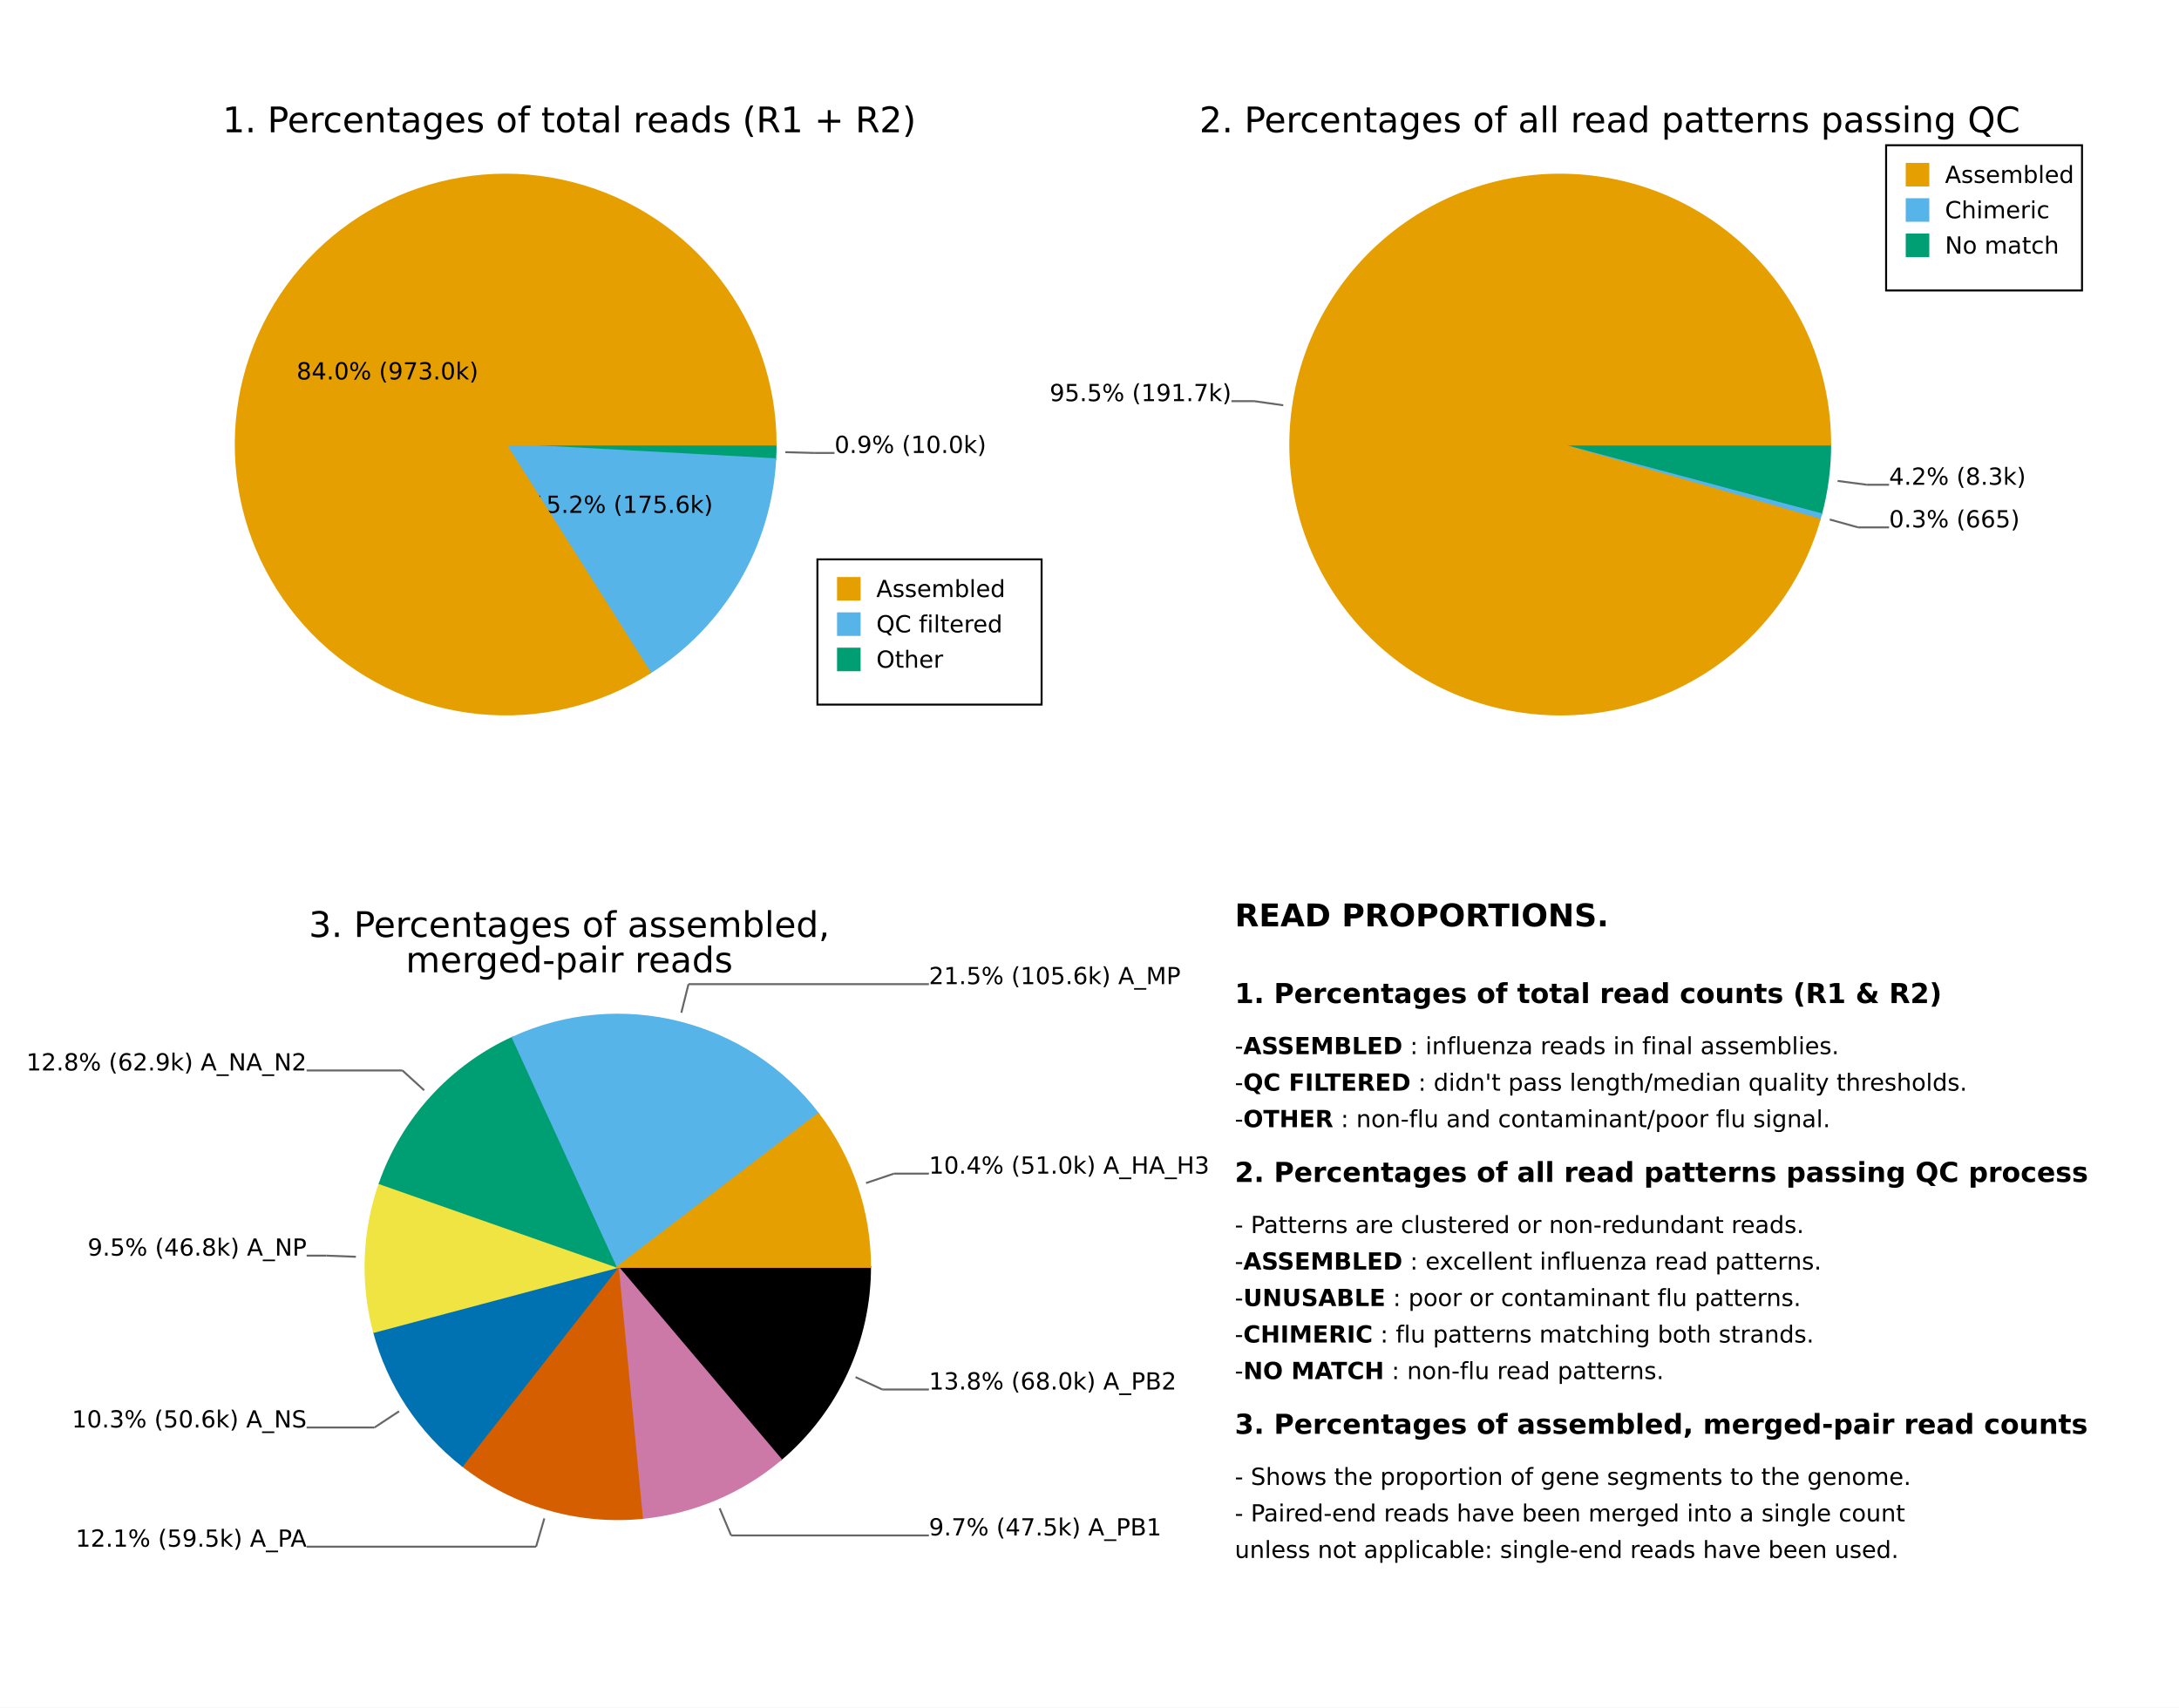
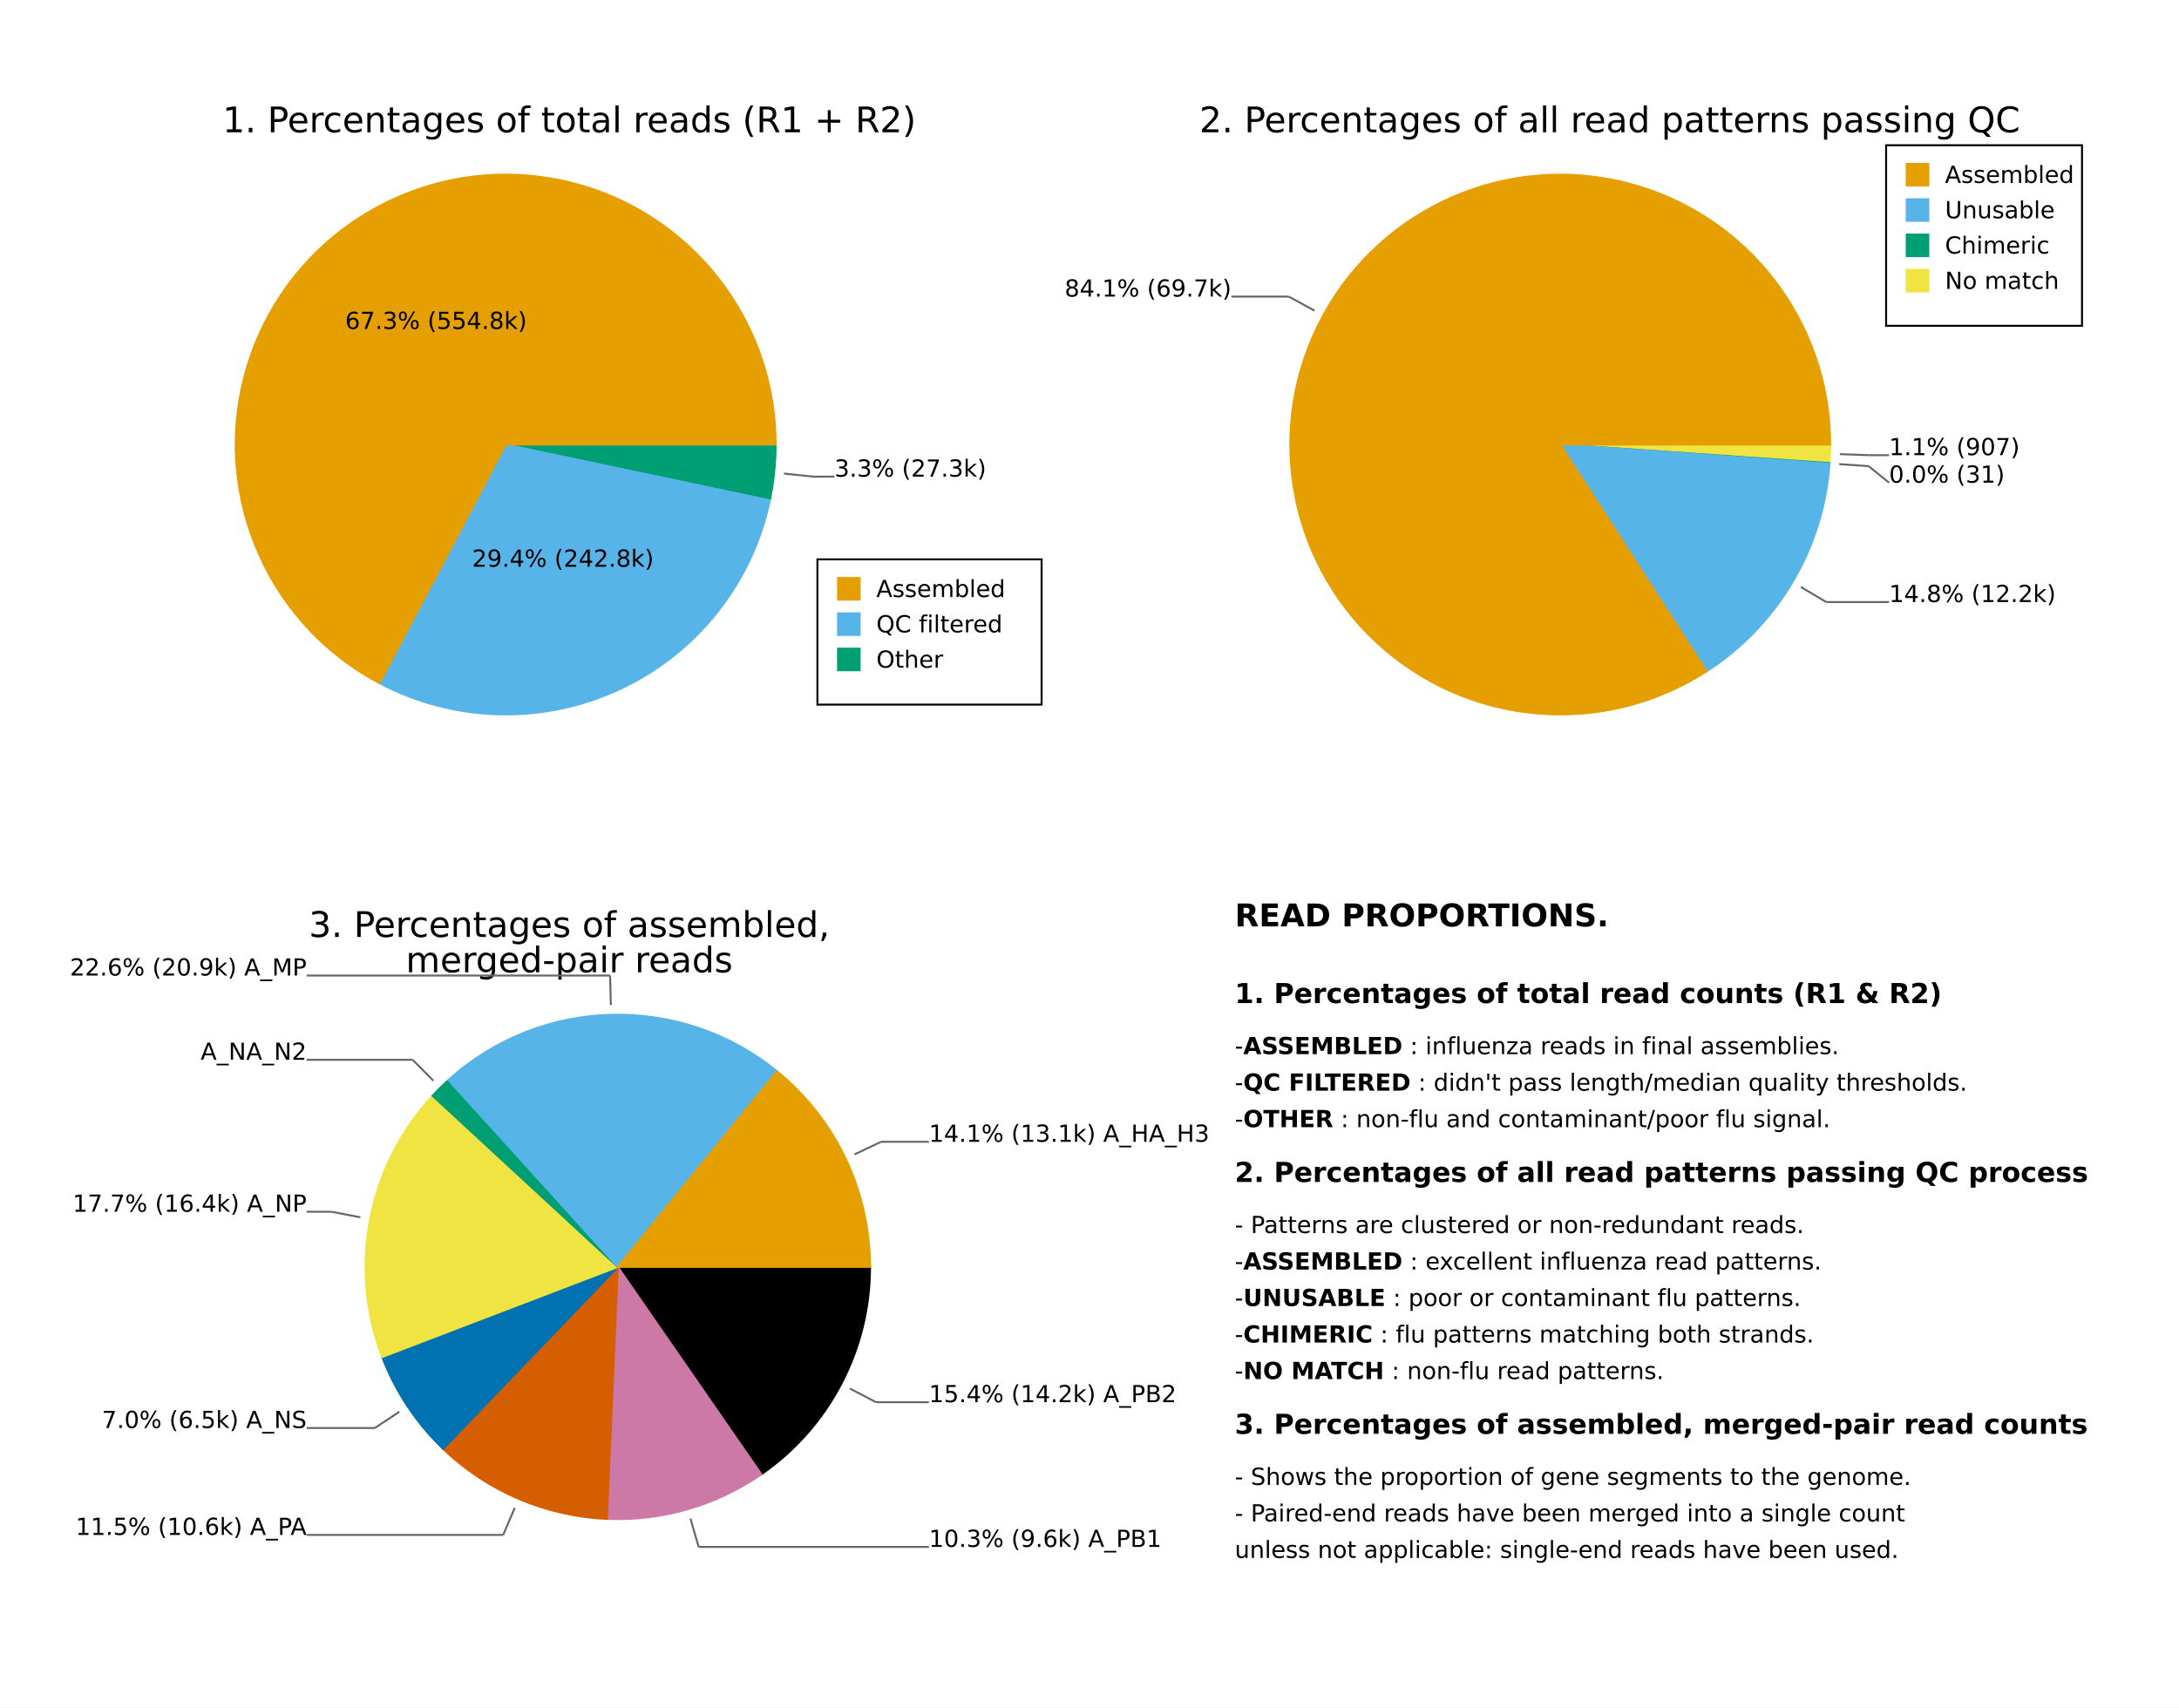
<svg xmlns="http://www.w3.org/2000/svg" width="1110" height="870" font-family="DejaVu Sans, Liberation Sans, Arial, sans-serif" fill="black">
  <rect width="100%" height="100%" fill="white" />
  <g transform="translate(40,40)">
    <text x="250" y="27.4" font-size="18" text-anchor="middle">1. Percentages of total reads (R1 + R2)</text>
-     <path d="M217.6,186.5 L355.1,186.5 A137.5,137.5 0 0,1 354.896,193.988 Z" stroke="#009e73" stroke-width="1" fill="#009e73" />
-     <path d="M217.6,186.5 L354.896,193.988 A137.5,137.5 0 0,1 291.096,302.709 Z" stroke="#56b4e9" stroke-width="1" fill="#56b4e9" />
-     <text x="276.89" y="221.3" font-size="12" text-anchor="middle">15.2% (175.6k)</text>
-     <path d="M217.6,186.5 L291.096,302.709 A137.5,137.5 0 1,1 355.1,186.5 Z" stroke="#e69f00" stroke-width="1" fill="#e69f00" />
-     <text x="157.38" y="153.33" font-size="12" text-anchor="middle">84.0% (973.0k)</text>
-     <line x1="360.05" y1="190.38" x2="375.04" y2="190.79" stroke="#666666" stroke-width="1" />
-     <line x1="375.04" y1="190.79" x2="385.1" y2="190.79" stroke="#666666" stroke-width="1" />
-     <text x="385.1" y="190.79" font-size="12" text-anchor="start">0.9% (10.0k)</text>
+     <path d="M217.6,186.5 L355.1,186.5 A137.5,137.5 0 0,1 352.137,214.893 Z" stroke="#009e73" stroke-width="1" fill="#009e73" />
+     <path d="M217.6,186.5 L352.137,214.893 A137.5,137.5 0 0,1 153.307,308.043 Z" stroke="#56b4e9" stroke-width="1" fill="#56b4e9" />
+     <text x="246.77" y="248.76" font-size="12" text-anchor="middle">29.4% (242.8k)</text>
+     <path d="M217.6,186.5 L153.307,308.043 A137.5,137.5 0 1,1 355.1,186.5 Z" stroke="#e69f00" stroke-width="1" fill="#e69f00" />
+     <text x="182.13" y="127.61" font-size="12" text-anchor="middle">67.3% (554.8k)</text>
+     <line x1="359.33" y1="201.29" x2="374.25" y2="202.85" stroke="#666666" stroke-width="1" />
+     <line x1="374.25" y1="202.85" x2="385.1" y2="202.85" stroke="#666666" stroke-width="1" />
+     <text x="385.1" y="202.85" font-size="12" text-anchor="start">3.3% (27.3k)</text>
    <rect x="376.4" y="245" width="114.2" height="74" fill="#ffffff" />
    <rect x="376.4" y="245" width="114.2" height="74" fill="none" stroke="#000000" stroke-width="1" />
    <text x="406.4" y="264.2" font-size="12" text-anchor="start">Assembled</text>
    <rect x="386.4" y="254" width="12" height="12" fill="#e69f00" />
    <text x="406.4" y="282.2" font-size="12" text-anchor="start">QC filtered</text>
    <rect x="386.4" y="272" width="12" height="12" fill="#56b4e9" />
    <text x="406.4" y="300.2" font-size="12" text-anchor="start">Other</text>
    <rect x="386.4" y="290" width="12" height="12" fill="#009e73" />
  </g>
  <g transform="translate(570,40)">
    <text x="250" y="27.4" font-size="18" text-anchor="middle">2. Percentages of all read patterns passing QC</text>
-     <path d="M224.8,186.5 L362.3,186.5 A137.5,137.5 0 0,1 357.647,221.966 Z" stroke="#009e73" stroke-width="1" fill="#009e73" />
-     <path d="M224.8,186.5 L357.647,221.966 A137.5,137.5 0 0,1 356.88,224.724 Z" stroke="#56b4e9" stroke-width="1" fill="#56b4e9" />
-     <path d="M224.8,186.5 L356.88,224.724 A137.5,137.5 0 1,1 362.3,186.5 Z" stroke="#e69f00" stroke-width="1" fill="#e69f00" />
-     <line x1="366.09" y1="205.04" x2="380.96" y2="206.99" stroke="#666666" stroke-width="1" />
-     <line x1="380.96" y1="206.99" x2="392.3" y2="206.99" stroke="#666666" stroke-width="1" />
-     <text x="392.3" y="206.99" font-size="12" text-anchor="start">4.2% (8.3k)</text>
-     <line x1="362.09" y1="224.69" x2="376.54" y2="228.71" stroke="#666666" stroke-width="1" />
-     <line x1="376.54" y1="228.71" x2="392.3" y2="228.71" stroke="#666666" stroke-width="1" />
-     <text x="392.3" y="228.71" font-size="12" text-anchor="start">0.3% (665)</text>
-     <line x1="83.71" y1="166.49" x2="68.86" y2="164.39" stroke="#666666" stroke-width="1" />
-     <line x1="68.86" y1="164.39" x2="57.3" y2="164.39" stroke="#666666" stroke-width="1" />
-     <text x="57.3" y="164.39" font-size="12" text-anchor="end">95.5% (191.7k)</text>
-     <rect x="390.8" y="34" width="99.8" height="74" fill="#ffffff" />
-     <rect x="390.8" y="34" width="99.8" height="74" fill="none" stroke="#000000" stroke-width="1" />
+     <path d="M224.8,186.5 L362.3,186.5 A137.5,137.5 0 0,1 361.974,195.956 Z" stroke="#f0e442" stroke-width="1" fill="#f0e442" />
+     <path d="M224.8,186.5 L361.974,195.956 A137.5,137.5 0 0,1 361.952,196.279 Z" stroke="#009e73" stroke-width="1" fill="#009e73" />
+     <path d="M224.8,186.5 L361.952,196.279 A137.5,137.5 0 0,1 299.315,302.058 Z" stroke="#56b4e9" stroke-width="1" fill="#56b4e9" />
+     <path d="M224.8,186.5 L299.315,302.058 A137.5,137.5 0 1,1 362.3,186.5 Z" stroke="#e69f00" stroke-width="1" fill="#e69f00" />
+     <line x1="367.22" y1="191.4" x2="382.21" y2="191.92" stroke="#666666" stroke-width="1" />
+     <line x1="382.21" y1="191.92" x2="392.3" y2="191.92" stroke="#666666" stroke-width="1" />
+     <text x="392.3" y="191.92" font-size="12" text-anchor="start">1.1% (907)</text>
+     <line x1="366.95" y1="196.47" x2="381.91" y2="197.52" stroke="#666666" stroke-width="1" />
+     <line x1="381.91" y1="197.52" x2="392.3" y2="205.92" stroke="#666666" stroke-width="1" />
+     <text x="392.3" y="205.92" font-size="12" text-anchor="start">0.0% (31)</text>
+     <line x1="347.42" y1="259.11" x2="360.32" y2="266.75" stroke="#666666" stroke-width="1" />
+     <line x1="360.32" y1="266.75" x2="392.3" y2="266.75" stroke="#666666" stroke-width="1" />
+     <text x="392.3" y="266.75" font-size="12" text-anchor="start">14.8% (12.2k)</text>
+     <line x1="99.68" y1="118.3" x2="86.51" y2="111.12" stroke="#666666" stroke-width="1" />
+     <line x1="86.51" y1="111.12" x2="57.3" y2="111.12" stroke="#666666" stroke-width="1" />
+     <text x="57.3" y="111.12" font-size="12" text-anchor="end">84.1% (69.7k)</text>
+     <rect x="390.8" y="34" width="99.8" height="92" fill="#ffffff" />
+     <rect x="390.8" y="34" width="99.8" height="92" fill="none" stroke="#000000" stroke-width="1" />
    <text x="420.8" y="53.2" font-size="12" text-anchor="start">Assembled</text>
    <rect x="400.8" y="43" width="12" height="12" fill="#e69f00" />
-     <text x="420.8" y="71.2" font-size="12" text-anchor="start">Chimeric</text>
+     <text x="420.8" y="71.2" font-size="12" text-anchor="start">Unusable</text>
    <rect x="400.8" y="61" width="12" height="12" fill="#56b4e9" />
-     <text x="420.8" y="89.2" font-size="12" text-anchor="start">No match</text>
+     <text x="420.8" y="89.2" font-size="12" text-anchor="start">Chimeric</text>
    <rect x="400.8" y="79" width="12" height="12" fill="#009e73" />
+     <text x="420.8" y="107.2" font-size="12" text-anchor="start">No match</text>
+     <rect x="400.8" y="97" width="12" height="12" fill="#f0e442" />
  </g>
  <g transform="translate(40,450)">
    <text x="250" y="27.4" font-size="18" text-anchor="middle">3. Percentages of assembled,</text>
    <text x="250" y="45.4" font-size="18" text-anchor="middle">merged-pair reads</text>
-     <path d="M274.7,195.5 L403.2,195.5 A128.5,128.5 0 0,1 357.738,293.566 Z" stroke="#000000" stroke-width="1" fill="#000000" />
-     <path d="M274.7,195.5 L357.738,293.566 A128.5,128.5 0 0,1 287,323.41 Z" stroke="#cc79a7" stroke-width="1" fill="#cc79a7" />
-     <path d="M274.7,195.5 L287,323.41 A128.5,128.5 0 0,1 195.51,296.698 Z" stroke="#d55e00" stroke-width="1" fill="#d55e00" />
-     <path d="M274.7,195.5 L195.51,296.698 A128.5,128.5 0 0,1 150.529,228.571 Z" stroke="#0072b2" stroke-width="1" fill="#0072b2" />
-     <path d="M274.7,195.5 L150.529,228.571 A128.5,128.5 0 0,1 153.457,152.929 Z" stroke="#f0e442" stroke-width="1" fill="#f0e442" />
-     <path d="M274.7,195.5 L153.457,152.929 A128.5,128.5 0 0,1 221.223,78.656 Z" stroke="#009e73" stroke-width="1" fill="#009e73" />
-     <path d="M274.7,195.5 L221.223,78.656 A128.5,128.5 0 0,1 376.875,117.573 Z" stroke="#56b4e9" stroke-width="1" fill="#56b4e9" />
-     <path d="M274.7,195.5 L376.875,117.573 A128.5,128.5 0 0,1 403.2,195.5 Z" stroke="#e69f00" stroke-width="1" fill="#e69f00" />
-     <line x1="395.82" y1="251.65" x2="409.43" y2="257.96" stroke="#666666" stroke-width="1" />
-     <line x1="409.43" y1="257.96" x2="433.2" y2="257.96" stroke="#666666" stroke-width="1" />
-     <text x="433.2" y="257.96" font-size="12" text-anchor="start">13.8% (68.0k) A_PB2</text>
-     <line x1="326.59" y1="318.5" x2="332.42" y2="332.32" stroke="#666666" stroke-width="1" />
-     <line x1="332.42" y1="332.32" x2="433.2" y2="332.32" stroke="#666666" stroke-width="1" />
-     <text x="433.2" y="332.32" font-size="12" text-anchor="start">9.7% (47.5k) A_PB1</text>
-     <line x1="237.29" y1="323.65" x2="233.08" y2="338.05" stroke="#666666" stroke-width="1" />
-     <line x1="233.08" y1="338.05" x2="116.2" y2="338.05" stroke="#666666" stroke-width="1" />
-     <text x="116.2" y="338.05" font-size="12" text-anchor="end">12.1% (59.5k) A_PA</text>
-     <line x1="163.29" y1="269.06" x2="150.77" y2="277.32" stroke="#666666" stroke-width="1" />
-     <line x1="150.77" y1="277.32" x2="116.2" y2="277.32" stroke="#666666" stroke-width="1" />
-     <text x="116.2" y="277.32" font-size="12" text-anchor="end">10.3% (50.6k) A_NS</text>
-     <line x1="141.3" y1="190.34" x2="126.31" y2="189.76" stroke="#666666" stroke-width="1" />
-     <line x1="126.31" y1="189.76" x2="116.2" y2="189.76" stroke="#666666" stroke-width="1" />
-     <text x="116.2" y="189.76" font-size="12" text-anchor="end">9.5% (46.8k) A_NP</text>
-     <line x1="176.08" y1="105.52" x2="165" y2="95.41" stroke="#666666" stroke-width="1" />
-     <line x1="165" y1="95.41" x2="116.2" y2="95.41" stroke="#666666" stroke-width="1" />
-     <text x="116.2" y="95.41" font-size="12" text-anchor="end">12.8% (62.9k) A_NA_N2</text>
-     <line x1="307.08" y1="65.99" x2="310.72" y2="51.43" stroke="#666666" stroke-width="1" />
-     <line x1="310.72" y1="51.43" x2="433.2" y2="51.43" stroke="#666666" stroke-width="1" />
-     <text x="433.2" y="51.43" font-size="12" text-anchor="start">21.5% (105.6k) A_MP</text>
-     <line x1="401.18" y1="152.77" x2="415.39" y2="147.97" stroke="#666666" stroke-width="1" />
-     <line x1="415.39" y1="147.97" x2="433.2" y2="147.97" stroke="#666666" stroke-width="1" />
-     <text x="433.2" y="147.97" font-size="12" text-anchor="start">10.4% (51.0k) A_HA_H3</text>
+     <path d="M274.7,195.5 L403.2,195.5 A128.5,128.5 0 0,1 347.831,301.16 Z" stroke="#000000" stroke-width="1" fill="#000000" />
+     <path d="M274.7,195.5 L347.831,301.16 A128.5,128.5 0 0,1 269.16,323.881 Z" stroke="#cc79a7" stroke-width="1" fill="#cc79a7" />
+     <path d="M274.7,195.5 L269.16,323.881 A128.5,128.5 0 0,1 185.723,288.211 Z" stroke="#d55e00" stroke-width="1" fill="#d55e00" />
+     <path d="M274.7,195.5 L185.723,288.211 A128.5,128.5 0 0,1 154.682,241.412 Z" stroke="#0072b2" stroke-width="1" fill="#0072b2" />
+     <path d="M274.7,195.5 L154.682,241.412 A128.5,128.5 0 0,1 180.334,108.28 Z" stroke="#f0e442" stroke-width="1" fill="#f0e442" />
+     <path d="M274.7,195.5 L180.334,108.28 A128.5,128.5 0 0,1 188.412,100.281 Z" stroke="#009e73" stroke-width="1" fill="#009e73" />
+     <path d="M274.7,195.5 L188.412,100.281 A128.5,128.5 0 0,1 355.84,95.858 Z" stroke="#56b4e9" stroke-width="1" fill="#56b4e9" />
+     <path d="M274.7,195.5 L355.84,95.858 A128.5,128.5 0 0,1 403.2,195.5 Z" stroke="#e69f00" stroke-width="1" fill="#e69f00" />
+     <line x1="392.95" y1="257.47" x2="406.23" y2="264.43" stroke="#666666" stroke-width="1" />
+     <line x1="406.23" y1="264.43" x2="433.2" y2="264.43" stroke="#666666" stroke-width="1" />
+     <text x="433.2" y="264.43" font-size="12" text-anchor="start">15.4% (14.2k) A_PB2</text>
+     <line x1="311.74" y1="323.76" x2="315.9" y2="338.17" stroke="#666666" stroke-width="1" />
+     <line x1="315.9" y1="338.17" x2="433.2" y2="338.17" stroke="#666666" stroke-width="1" />
+     <text x="433.2" y="338.17" font-size="12" text-anchor="start">10.3% (9.6k) A_PB1</text>
+     <line x1="222.22" y1="318.25" x2="216.33" y2="332.05" stroke="#666666" stroke-width="1" />
+     <line x1="216.33" y1="332.05" x2="116.2" y2="332.05" stroke="#666666" stroke-width="1" />
+     <text x="116.2" y="332.05" font-size="12" text-anchor="end">11.5% (10.6k) A_PA</text>
+     <line x1="163.45" y1="269.29" x2="150.95" y2="277.58" stroke="#666666" stroke-width="1" />
+     <line x1="150.95" y1="277.58" x2="116.2" y2="277.58" stroke="#666666" stroke-width="1" />
+     <text x="116.2" y="277.58" font-size="12" text-anchor="end">7.0% (6.5k) A_NS</text>
+     <line x1="143.61" y1="170.24" x2="128.88" y2="167.4" stroke="#666666" stroke-width="1" />
+     <line x1="128.88" y1="167.4" x2="116.2" y2="167.4" stroke="#666666" stroke-width="1" />
+     <text x="116.2" y="167.4" font-size="12" text-anchor="end">17.7% (16.4k) A_NP</text>
+     <line x1="180.77" y1="100.64" x2="170.21" y2="89.98" stroke="#666666" stroke-width="1" />
+     <line x1="170.21" y1="89.98" x2="116.2" y2="89.98" stroke="#666666" stroke-width="1" />
+     <text x="116.2" y="89.98" font-size="12" text-anchor="end">A_NA_N2</text>
+     <line x1="271.17" y1="62.05" x2="270.78" y2="47.05" stroke="#666666" stroke-width="1" />
+     <line x1="270.78" y1="47.05" x2="116.2" y2="47.05" stroke="#666666" stroke-width="1" />
+     <text x="116.2" y="47.05" font-size="12" text-anchor="end">22.6% (20.9k) A_MP</text>
+     <line x1="395.27" y1="138.19" x2="408.82" y2="131.75" stroke="#666666" stroke-width="1" />
+     <line x1="408.82" y1="131.75" x2="433.2" y2="131.75" stroke="#666666" stroke-width="1" />
+     <text x="433.2" y="131.75" font-size="12" text-anchor="start">14.1% (13.1k) A_HA_H3</text>
  </g>
  <g transform="translate(570,450)">
    <text x="59" y="22" font-size="16" text-anchor="start" font-weight="bold">READ PROPORTIONS.</text>
    <text x="59" y="61.06" font-size="14" text-anchor="start" font-weight="bold">1. Percentages of total read counts (R1 &amp; R2)</text>
    <text x="59" y="87.1" font-size="12" text-anchor="start">-<tspan font-weight="bold"> ASSEMBLED</tspan> : influenza reads in final assemblies.</text>
    <text x="59" y="105.7" font-size="12" text-anchor="start">-<tspan font-weight="bold"> QC FILTERED</tspan> : didn't pass length/median quality thresholds.</text>
    <text x="59" y="124.3" font-size="12" text-anchor="start">-<tspan font-weight="bold"> OTHER</tspan> : non-flu and contaminant/poor flu signal.</text>
    <text x="59" y="152.2" font-size="14" text-anchor="start" font-weight="bold">2. Percentages of all read patterns passing QC process</text>
    <text x="59" y="178.24" font-size="12" text-anchor="start">- Patterns are clustered or non-redundant reads.</text>
    <text x="59" y="196.84" font-size="12" text-anchor="start">-<tspan font-weight="bold"> ASSEMBLED</tspan> : excellent influenza read patterns.</text>
    <text x="59" y="215.44" font-size="12" text-anchor="start">-<tspan font-weight="bold"> UNUSABLE</tspan> : poor or contaminant flu patterns.</text>
    <text x="59" y="234.04" font-size="12" text-anchor="start">-<tspan font-weight="bold"> CHIMERIC</tspan> : flu patterns matching both strands.</text>
    <text x="59" y="252.64" font-size="12" text-anchor="start">-<tspan font-weight="bold"> NO MATCH</tspan> : non-flu read patterns.</text>
    <text x="59" y="280.54" font-size="14" text-anchor="start" font-weight="bold">3. Percentages of assembled, merged-pair read counts</text>
    <text x="59" y="306.58" font-size="12" text-anchor="start">- Shows the proportion of gene segments to the genome.</text>
    <text x="59" y="325.18" font-size="12" text-anchor="start">- Paired-end reads have been merged into a single count</text>
    <text x="59" y="343.78" font-size="12" text-anchor="start">unless not applicable: single-end reads have been used.</text>
  </g>
</svg>
